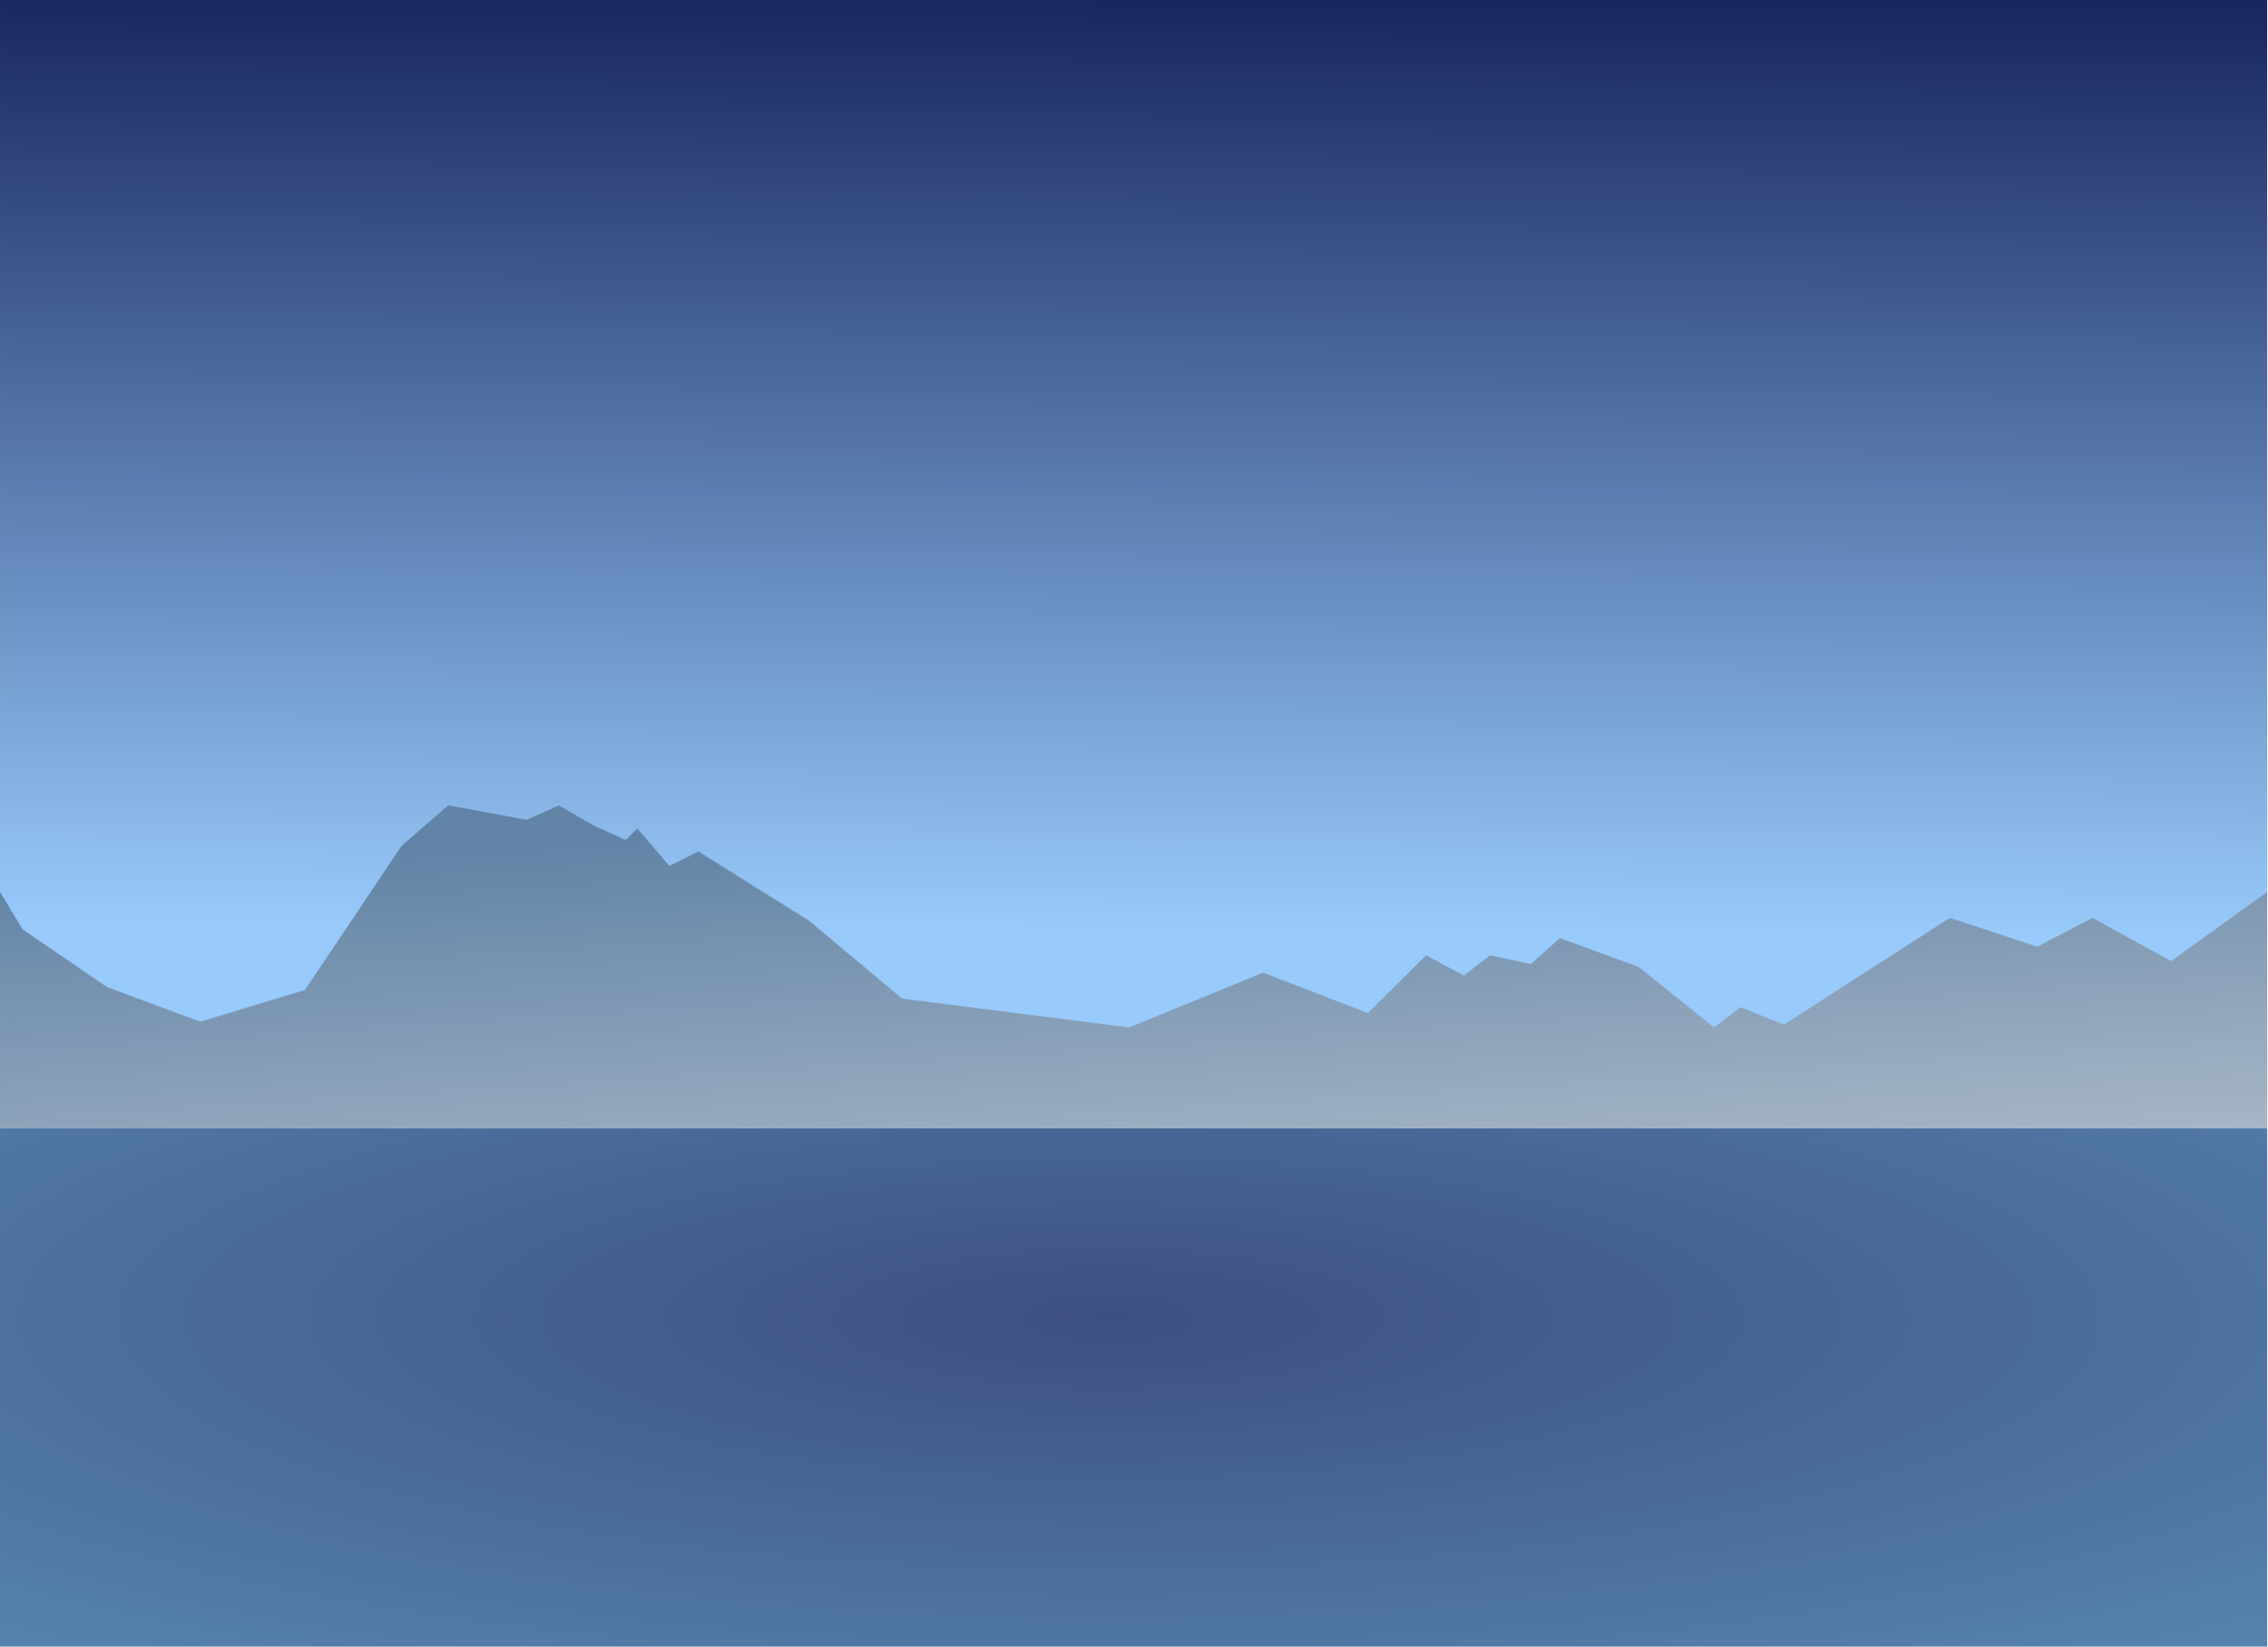
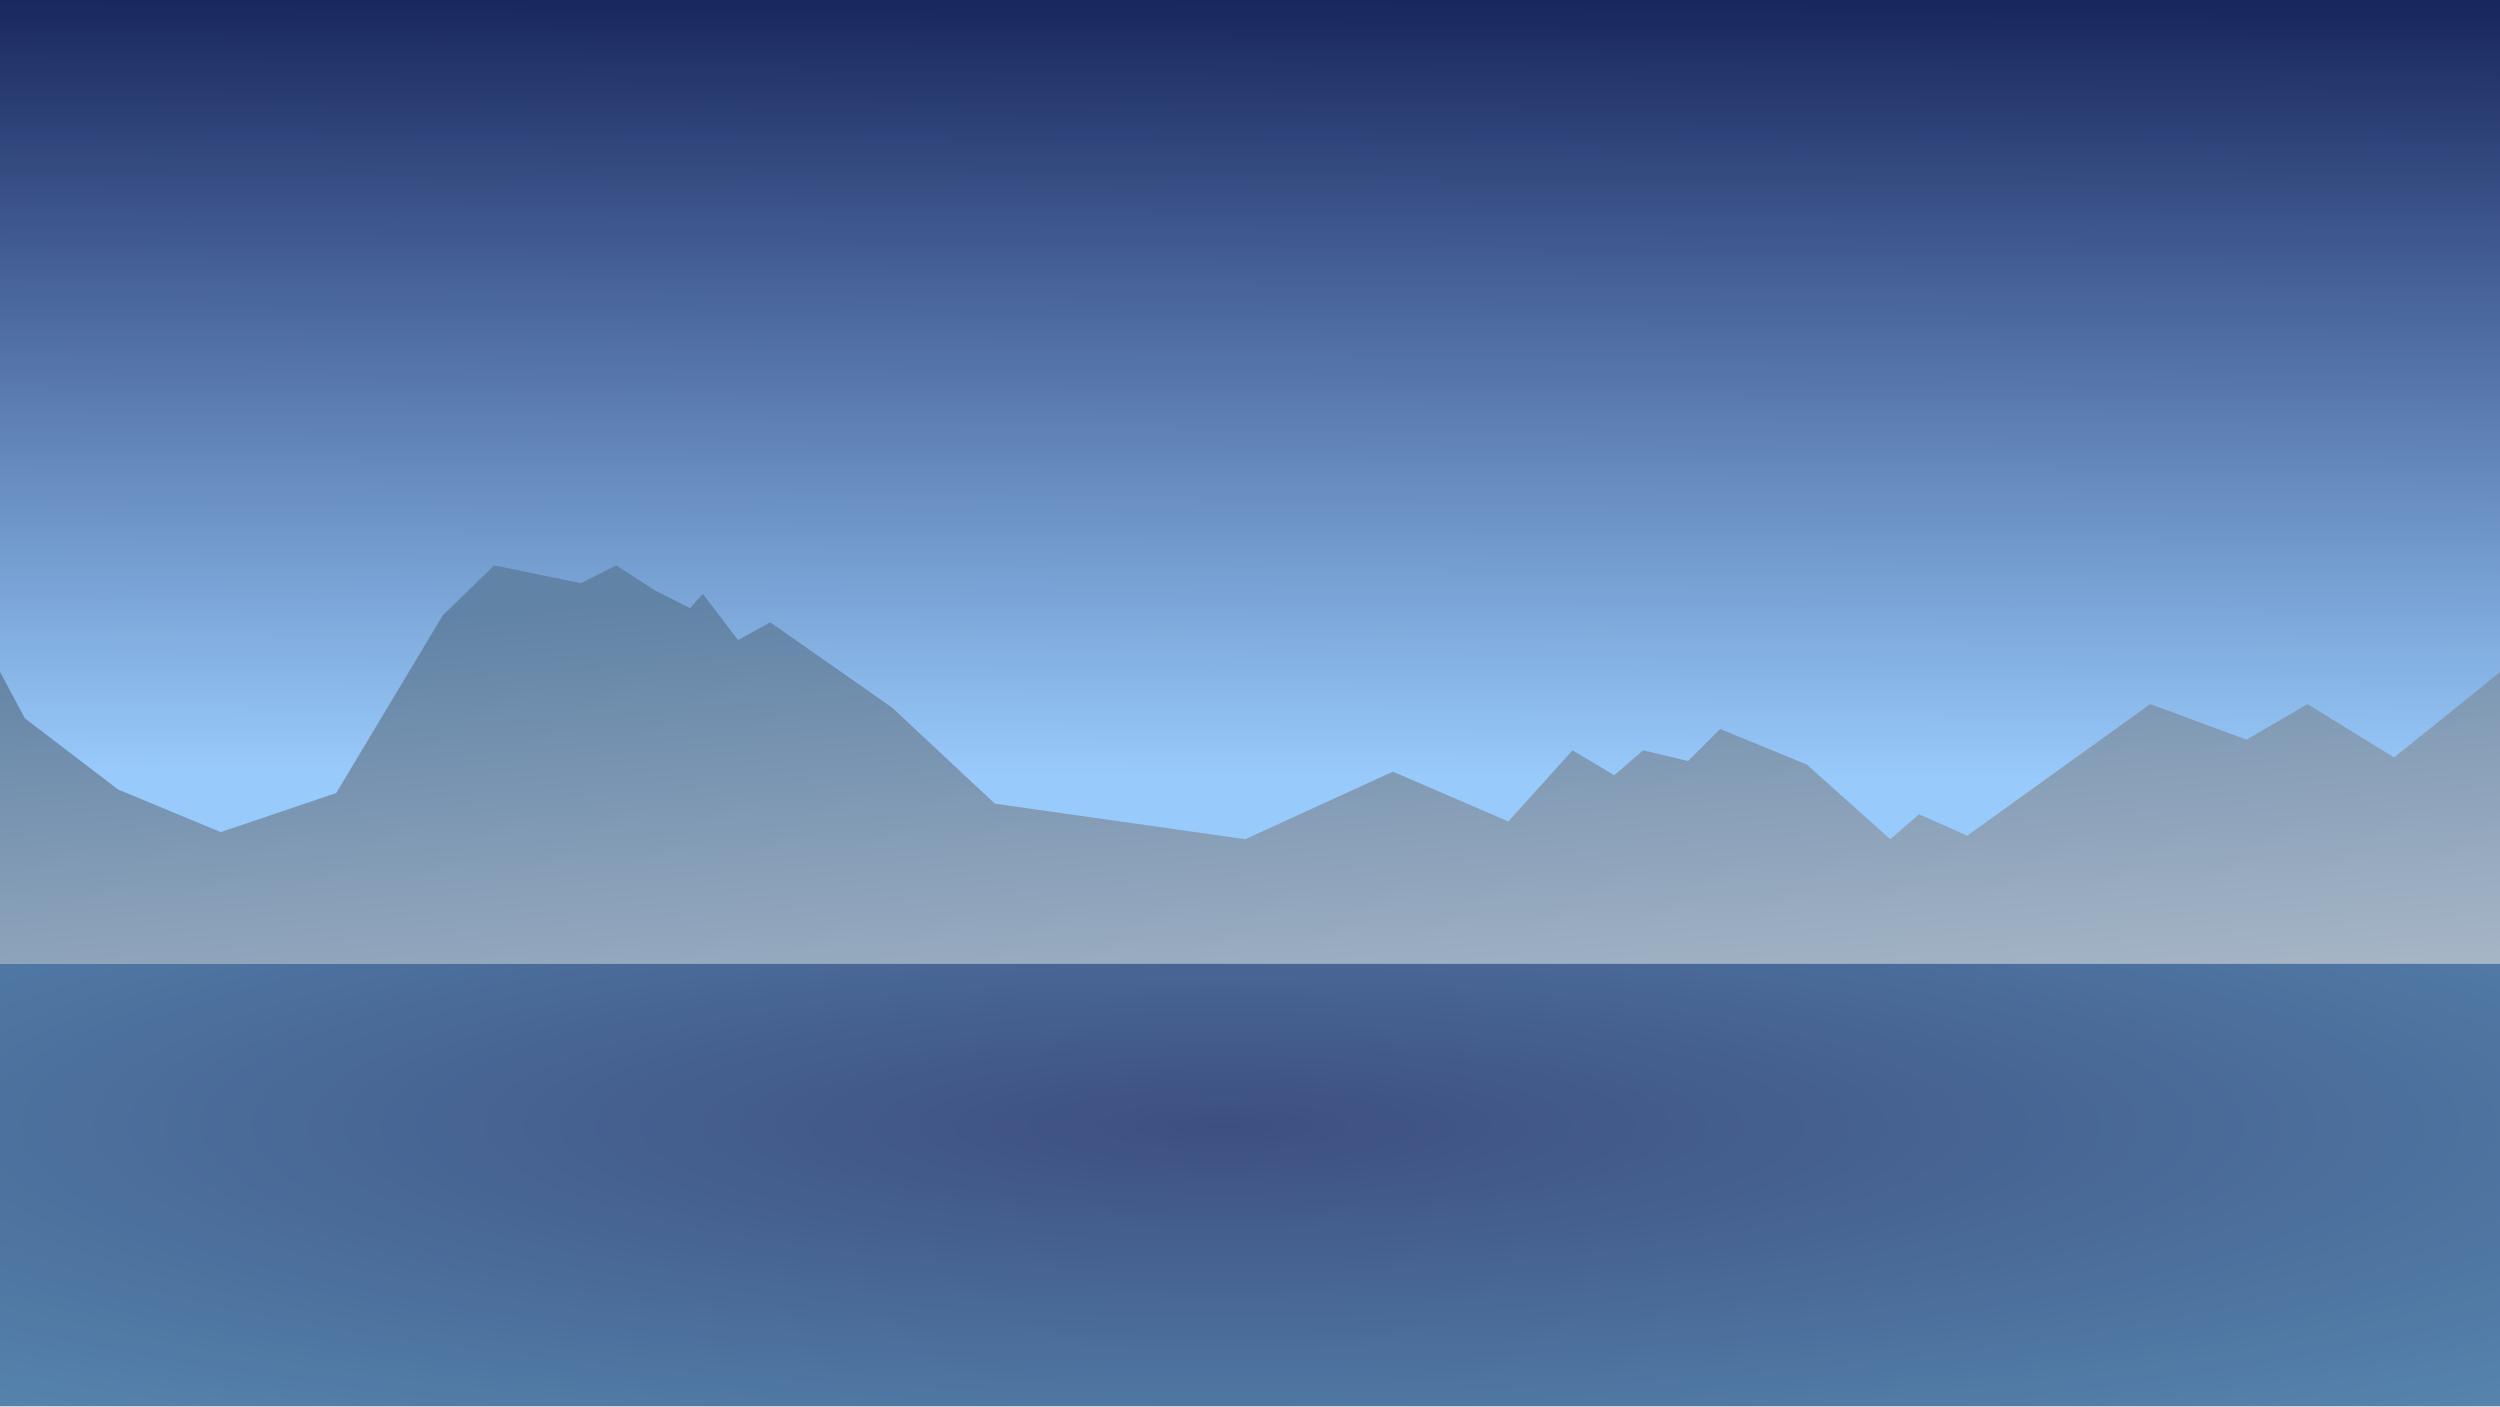
- <svg xmlns="http://www.w3.org/2000/svg" xmlns:xlink="http://www.w3.org/1999/xlink" height="800" width="1101">
+ <svg xmlns="http://www.w3.org/2000/svg" xmlns:xlink="http://www.w3.org/1999/xlink" height="2304" width="4096">
  <defs>
-     <linearGradient id="b">
-       <stop style="stop-color:#5064a9;stop-opacity:0" offset="0" />
-       <stop style="stop-color:#3d4f81;stop-opacity:1" offset="1" />
-     </linearGradient>
-     <linearGradient id="d">
+     <linearGradient id="c">
      <stop style="stop-color:#3d4f81;stop-opacity:1" offset="0" />
      <stop style="stop-color:#5b90b8;stop-opacity:1" offset="1" />
    </linearGradient>
    <linearGradient id="a">
      <stop style="stop-color:#18275e;stop-opacity:1" offset="0" />
      <stop style="stop-color:#98cafb;stop-opacity:1" offset="1" />
    </linearGradient>
-     <linearGradient x1="10" y1="80" x2="50" y2="20" id="c" gradientUnits="userSpaceOnUse" gradientTransform="translate(159.322 203.39)">
+     <linearGradient x1="10" y1="80" x2="50" y2="20" id="b" gradientUnits="userSpaceOnUse" gradientTransform="translate(159.322 203.39)">
      <stop style="stop-color:#b9c3cf;stop-opacity:1" offset="0" />
      <stop style="stop-color:#6183a6;stop-opacity:1" offset="1" />
    </linearGradient>
-     <linearGradient xlink:href="#a" id="e" x1="531.743" y1="-.22" x2="528.916" y2="452.328" gradientUnits="userSpaceOnUse" gradientTransform="matrix(1.00062 0 0 1 .059 .001)" />
-     <linearGradient xlink:href="#c" id="f" x1="502.954" y1="640.163" x2="487.001" y2="392.676" gradientUnits="userSpaceOnUse" gradientTransform="matrix(.99939 0 0 .99107 -1.742 3.495)" />
-     <radialGradient xlink:href="#d" id="g" cx="543.872" cy="540.5" fx="543.872" fy="540.5" r="550.499" gradientTransform="matrix(1.86466 .00087 -.0002 .474 -475.521 383.955)" gradientUnits="userSpaceOnUse" />
+     <linearGradient xlink:href="#a" id="d" x1="531.743" y1="-.22" x2="528.916" y2="452.328" gradientUnits="userSpaceOnUse" gradientTransform="matrix(3.72257 0 0 2.81348 .198 .014)" />
+     <linearGradient xlink:href="#b" id="e" x1="502.954" y1="640.163" x2="487.001" y2="392.676" gradientUnits="userSpaceOnUse" gradientTransform="matrix(3.71799 0 0 4.12001 -6.5 -685.779)" />
+     <radialGradient xlink:href="#c" id="f" cx="543.872" cy="540.5" fx="543.872" fy="540.5" r="550.499" gradientTransform="matrix(6.93702 .0025 -.00074 1.36528 -1769.08 1105.64)" gradientUnits="userSpaceOnUse" />
  </defs>
-   <path style="fill:#fff;fill-opacity:1;stroke-width:2.597" d="M.006-.004h1100.998v800.007H.006z" />
-   <path style="fill:url(#e);fill-opacity:1;stroke:none;stroke-width:1;stroke-opacity:1" d="M.006-.004h1100.995v548.276H.006z" />
-   <path style="fill:url(#f);fill-opacity:1;stroke:none;stroke-width:.995px;stroke-linecap:butt;stroke-linejoin:miter;stroke-opacity:1" d="M.006 548.271h1100.998v-114.91l-46.64 33.618-38.16-21.024-26.854 14.016-42.4-14.016-80.561 51.859-21.2-8.41-12.72 9.812-36.748-29.434-38.16-14.016-14.134 12.615-19.787-4.205-12.72 9.811-18.373-9.811-28.267 28.032-50.88-19.622-65.015 26.63L438.144 485.2l-45.227-37.843-53.708-33.638-14.133 7.008-15.547-18.22-5.653 5.606-15.547-7.008-16.96-9.812-15.547 7.008-38.16-7.008-22.614 19.623-46.971 70.079-50.885 15.417-45.227-16.819-40.987-28.031-10.97-18.283z" />
-   <path style="fill:url(#g);fill-opacity:1;stroke:none;stroke-width:1.023;stroke-opacity:1" d="M.006 548.271h1100.998v251.731H.006z" />
-   <path style="fill:#fff;fill-opacity:0" d="M.006-.004h1100.998v800.007H.006zm-39.604 319.171h31.113V645.85h-31.113z" />
-   <path style="fill:#fff;fill-opacity:0" d="M108.894 375.736H386.08v192.333H108.894z" />
+   <path style="fill:url(#d);fill-opacity:1;stroke:none;stroke-width:3.236;stroke-opacity:1" d="M0 0h4095.994v1542.562H0Z" />
+   <path style="fill:url(#e);fill-opacity:1;stroke:none;stroke-width:3.914px;stroke-linecap:butt;stroke-linejoin:miter;stroke-opacity:1;image-rendering:auto" d="M.004 1578.928H4096V1101.23l-173.513 139.755-141.965-87.4-99.903 58.267-157.74-58.267-299.707 215.585-78.87-34.961-47.321 40.79-136.712-122.362-141.965-58.266-52.583 52.442-73.612-17.48-47.322 40.785-68.352-40.786-105.16 116.533-189.287-81.571-241.873 110.704-410.125-58.266-168.256-157.318-199.808-139.838-52.578 29.133-57.839-75.743-21.03 23.305-57.84-29.133-63.095-40.79-57.839 29.133L809.74 926.35l-84.13 81.576-174.744 291.327-189.305 64.09-168.256-69.918-152.483-116.529-40.81-76.005Z" />
+   <path style="fill:url(#f);fill-opacity:1;stroke:none;stroke-width:3.349;stroke-opacity:1" d="M.004 1578.928H4096V2304H.004Z" />
+   <path style="fill:#fff;fill-opacity:0" d="M372.006 39.996h1100.998v800.007H372.006Zm-39.604 319.171h31.113V685.85h-31.113z" />
+   <path style="fill:#fff;fill-opacity:0" d="M480.894 415.736H758.08v192.333H480.894Z" />
</svg>
